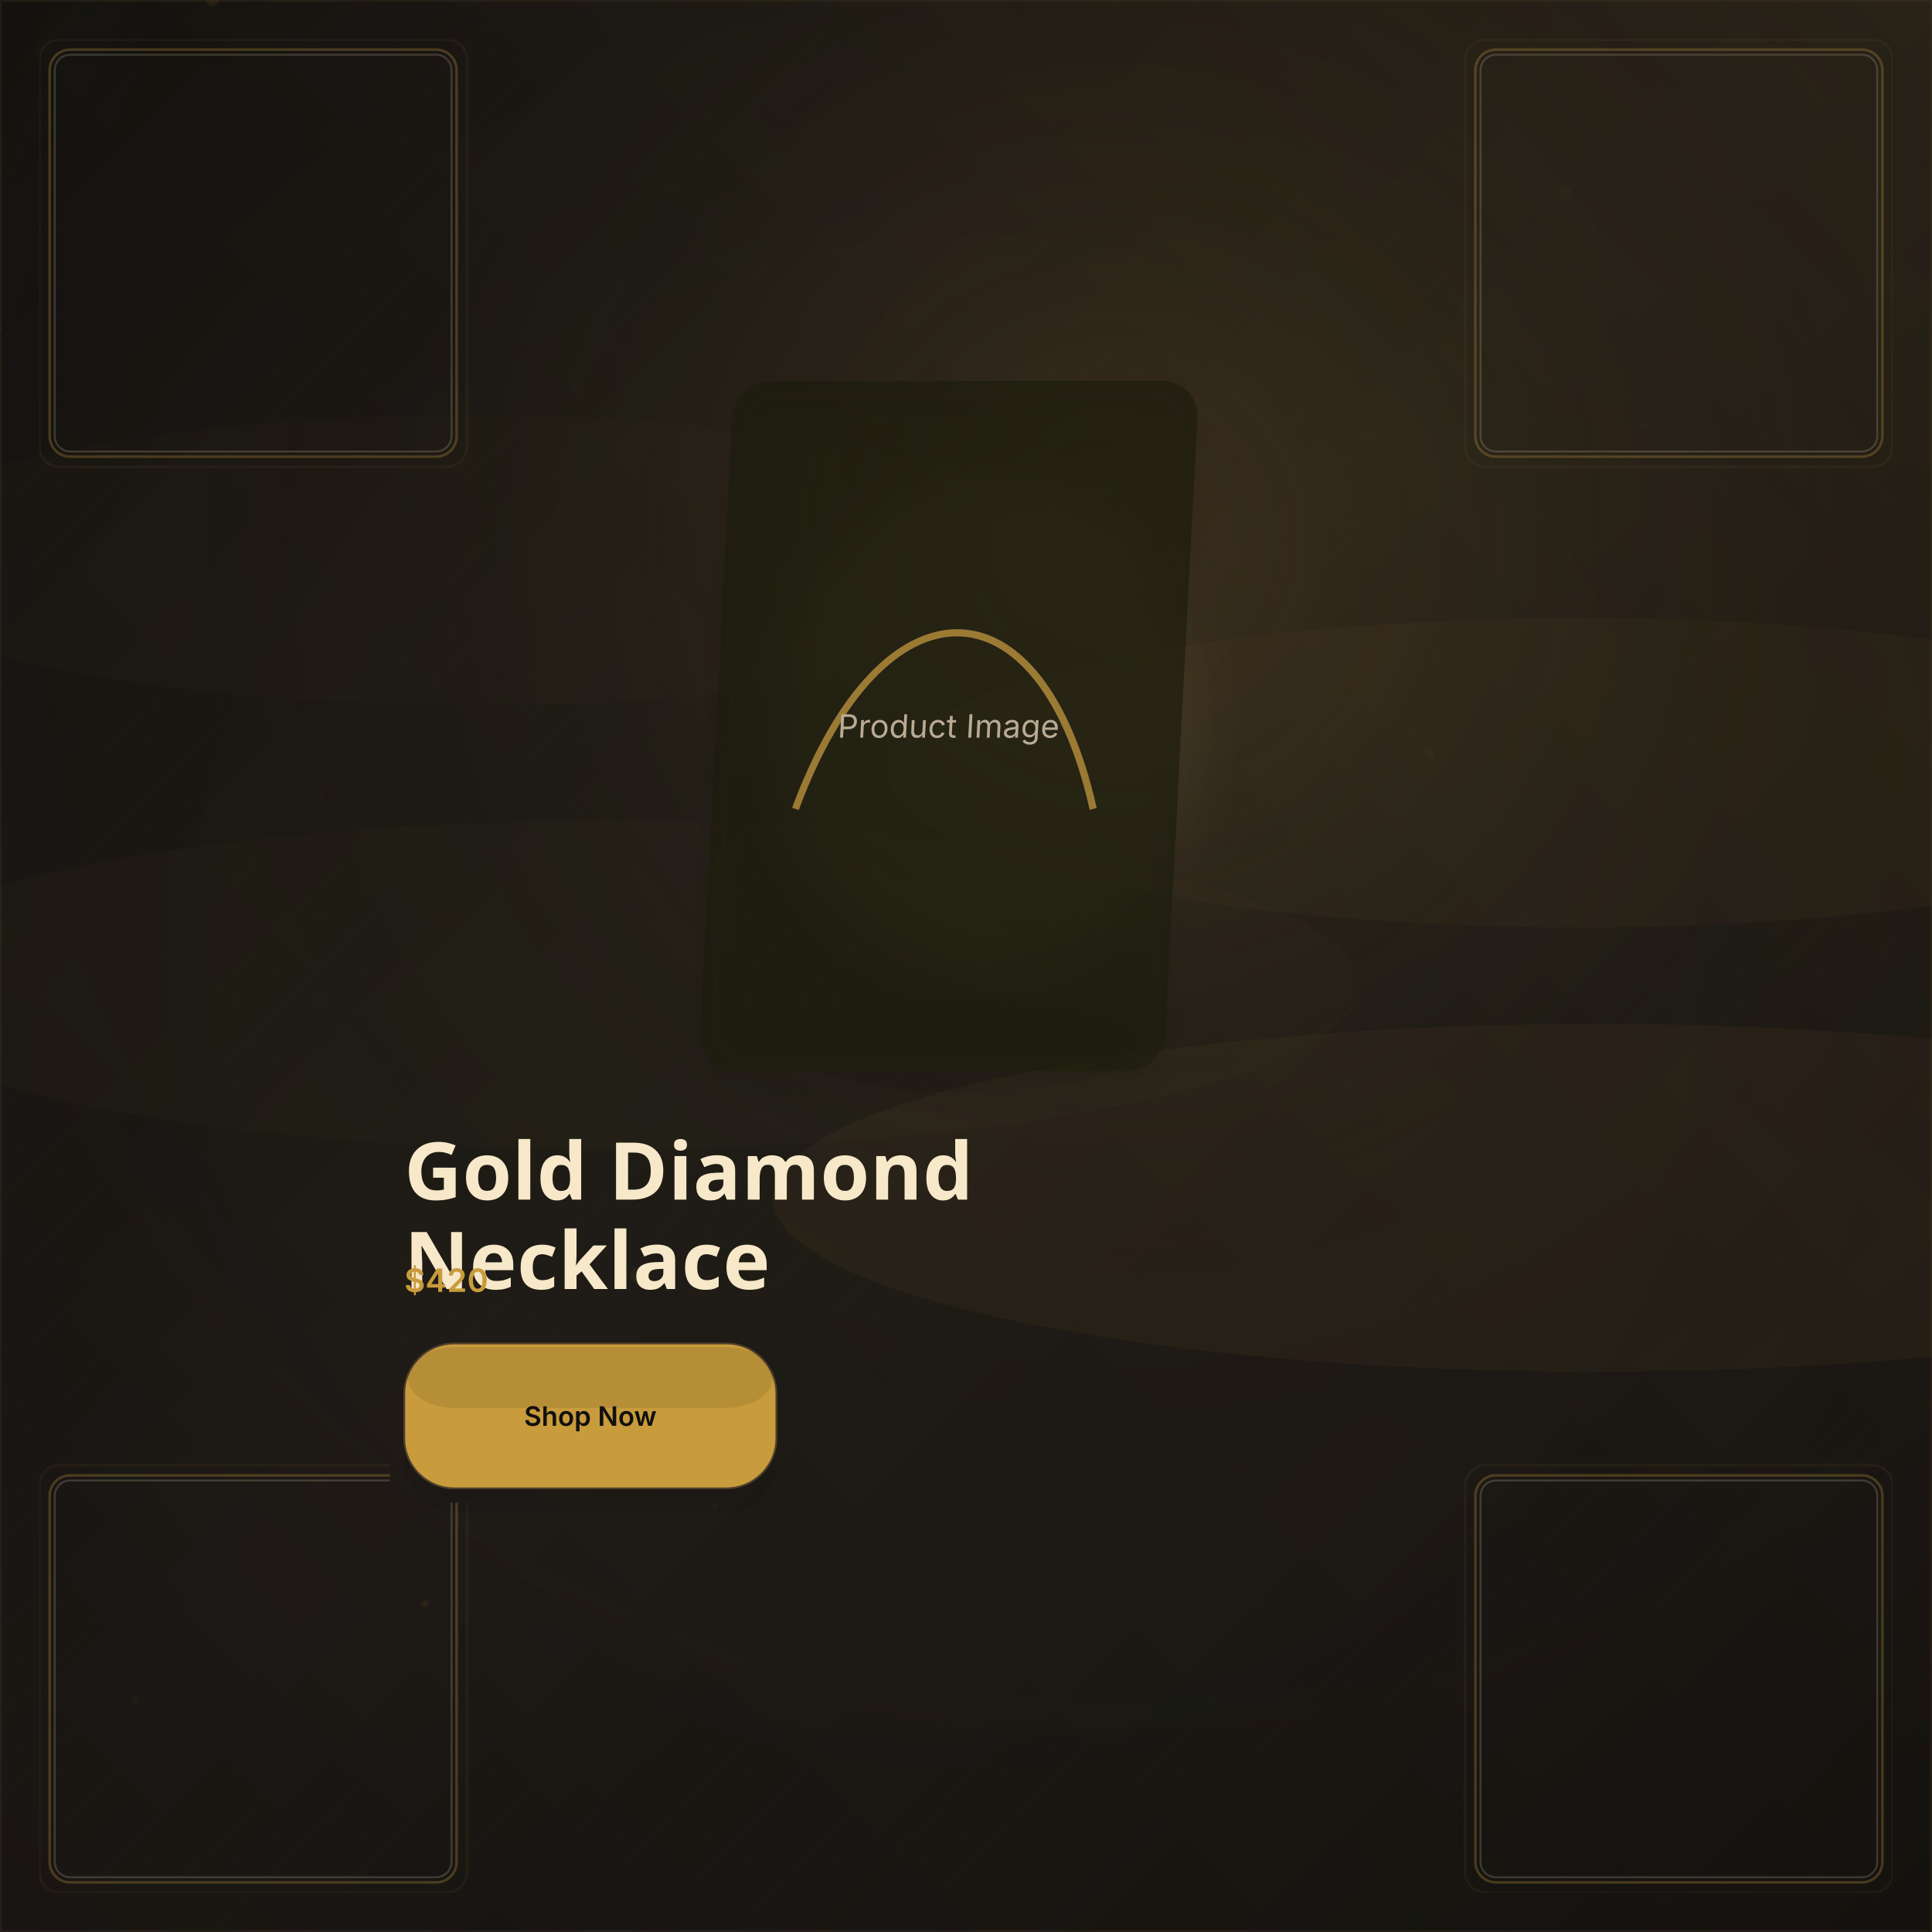
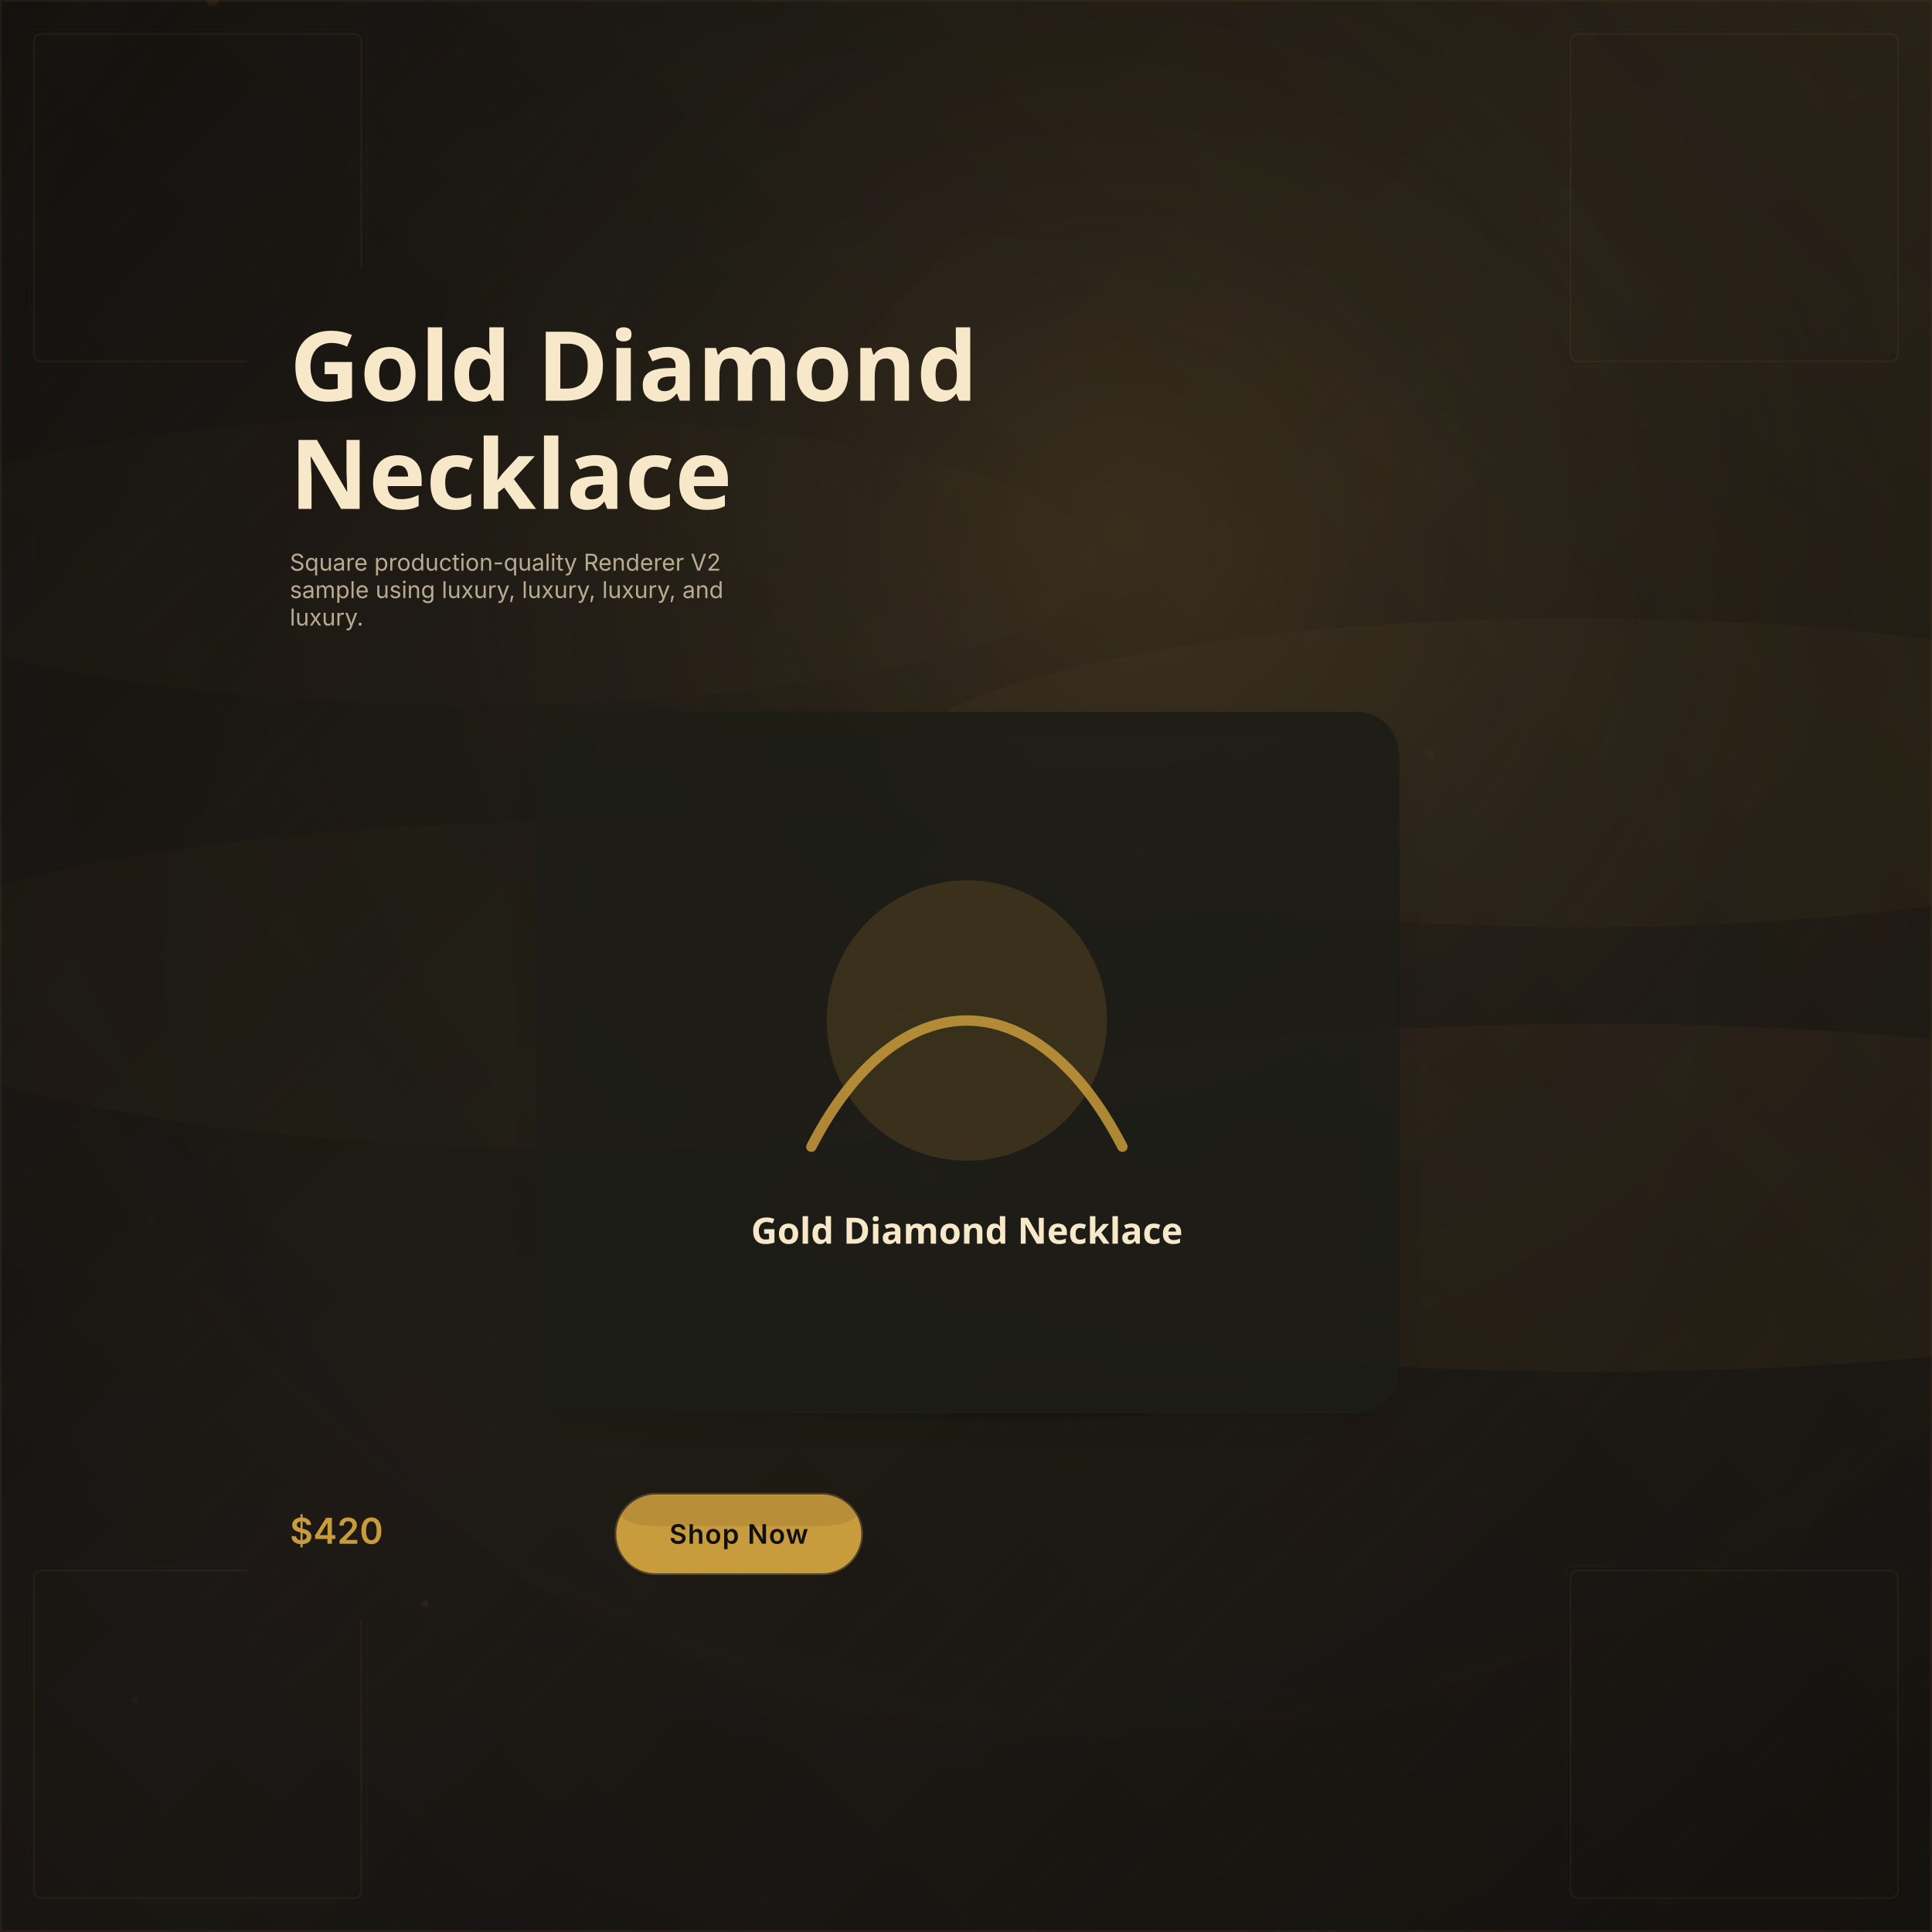
<svg xmlns="http://www.w3.org/2000/svg" width="1080" height="1080" viewBox="0 0 1080 1080" role="img">
  <defs>
    <linearGradient id="renderer2-bg-1" x1="0%" y1="0%" x2="100%" y2="100%">
      <stop offset="0%" stop-color="#11100E" />
      <stop offset="48%" stop-color="#1E1A16" />
      <stop offset="100%" stop-color="#11100E" />
    </linearGradient>
    <linearGradient id="renderer2-depth-2" x1="0%" y1="100%" x2="100%" y2="0%">
      <stop offset="0%" stop-color="#00000066" stop-opacity="0.22" />
      <stop offset="52%" stop-color="#6E5527" stop-opacity="0.08" />
      <stop offset="100%" stop-color="#C89B3C" stop-opacity="0.16" />
    </linearGradient>
    <radialGradient id="renderer2-light-3" cx="58%" cy="28%" r="68%">
      <stop offset="0%" stop-color="#6E5527" stop-opacity="0.52" />
      <stop offset="56%" stop-color="#1E1A16" stop-opacity="0.12" />
      <stop offset="100%" stop-color="#11100E" stop-opacity="0" />
    </radialGradient>
    <radialGradient id="renderer2-vignette-4" cx="50%" cy="50%" r="74%">
      <stop offset="45%" stop-color="#000000" stop-opacity="0" />
      <stop offset="100%" stop-color="#00000066" stop-opacity="0.33" />
    </radialGradient>
    <pattern id="renderer2-texture-5" width="48" height="48" patternUnits="userSpaceOnUse">
      <path d="M0 47 L48 1 M-12 12 L12 -12 M36 60 L60 36" stroke="#4E4029" stroke-width="1" opacity="0.1" />
      <circle cx="11" cy="17" r="1.2" fill="#6E5527" opacity="0.08" />
      <circle cx="35" cy="31" r="0.9" fill="#C89B3C" opacity="0.07" />
    </pattern>
    <mask id="renderer2-decoration-mask-6" maskUnits="userSpaceOnUse">
-       <rect x="22" y="22" width="1036" height="1036" fill="#ffffff" />
-       <rect x="419.58" y="239.43" width="240.84" height="348.84" rx="8.92" fill="#000000" />
-       <rect x="218" y="618" width="305" height="127.24" rx="8" fill="#000000" />
-       <rect x="218" y="675" width="224" height="57" rx="8" fill="#000000" />
-       <rect x="218" y="743" width="224" height="97" rx="8" fill="#000000" />
+       <rect x="16" y="16" width="1048" height="1048" fill="#ffffff" />
+       <rect x="247" y="349" width="586" height="489" rx="32" fill="#000000" />
+       <rect x="138" y="149" width="577" height="170" rx="24" fill="#000000" />
+       <rect x="138" y="283" width="577" height="96" rx="24" fill="#000000" />
+       <rect x="138" y="809" width="214" height="96" rx="24" fill="#000000" />
+       <rect x="320" y="809" width="260" height="96" rx="24" fill="#000000" />
    </mask>
    <clipPath id="renderer2-product-clip-7">
-       <rect x="409.95" y="220.81" width="260.11" height="386.08" rx="14.31" />
+       <rect x="299" y="398" width="483" height="392" rx="15.68" />
    </clipPath>
-     <filter id="renderer2-product-shadow-8" x="-55%" y="-55%" width="210%" height="220%">
-       <feDropShadow dx="0" dy="15.44" stdDeviation="8.32" flood-color="#00000066" flood-opacity="0.26" />
+     <filter id="renderer2-product-shadow-8" x="-30%" y="-30%" width="160%" height="160%">
+       <feDropShadow dx="0" dy="9.8" stdDeviation="12.08" flood-color="#00000066" flood-opacity="0.25" />
    </filter>
-     <filter id="renderer2-product-glow-9" x="-70%" y="-70%" width="240%" height="240%">
-       <feGaussianBlur stdDeviation="11.7" result="blur" />
-       <feColorMatrix in="blur" type="matrix" values="0 0 0 0 0.784 0 0 0 0 0.608 0 0 0 0 0.235 0 0 0 0.49 0" />
+     <filter id="renderer2-product-glow-9" x="-40%" y="-40%" width="180%" height="180%">
+       <feGaussianBlur stdDeviation="14.49" result="blur" />
+       <feColorMatrix in="blur" type="matrix" values="0 0 0 0 0.784 0 0 0 0 0.608 0 0 0 0 0.235 0 0 0 0.28 0" />
    </filter>
    <linearGradient id="renderer2-product-reflection-10" x1="0%" y1="0%" x2="0%" y2="100%">
-       <stop offset="0%" stop-color="#11100E" stop-opacity="0.24" />
+       <stop offset="0%" stop-color="#C89B3C" stop-opacity="0.18" />
      <stop offset="100%" stop-color="#11100E" stop-opacity="0" />
    </linearGradient>
  </defs>
-   <g data-background="luxury">
-     <rect x="0" y="0" width="1080" height="1080" fill="url(#renderer2-bg-1)" />
-     <rect x="0" y="0" width="1080" height="1080" fill="url(#renderer2-depth-2)" opacity="0.7" />
-     <ellipse cx="263.52" cy="313.2" rx="349.92" ry="81" fill="#6E5527" opacity="0.04" />
-     <ellipse cx="883.44" cy="432" rx="386.64" ry="86.4" fill="#C89B3C" opacity="0.05" />
-     <ellipse cx="336.96" cy="550.8" rx="423.36" ry="91.8" fill="#6E5527" opacity="0.05" />
-     <ellipse cx="892.08" cy="669.6" rx="460.08" ry="97.2" fill="#C89B3C" opacity="0.06" />
-     <rect x="0" y="0" width="1080" height="1080" fill="url(#renderer2-light-3)" opacity="0.62" />
-     <rect x="0" y="0" width="1080" height="1080" fill="url(#renderer2-texture-5)" opacity="0.19" />
-     <g data-background-particles="exclusive and refined">
-       <circle cx="0" cy="183.6" r="1.3" fill="#C89B3C" opacity="0.05" />
-       <circle cx="399.6" cy="842.4" r="2.05" fill="#6E5527" opacity="0.07" />
-       <circle cx="799.2" cy="421.2" r="2.8" fill="#6E5527" opacity="0.08" />
-       <circle cx="118.8" cy="0" r="3.55" fill="#C89B3C" opacity="0.1" />
-       <circle cx="518.4" cy="658.8" r="4.3" fill="#6E5527" opacity="0.05" />
-       <circle cx="918" cy="237.6" r="1.3" fill="#6E5527" opacity="0.07" />
-       <circle cx="237.6" cy="896.4" r="2.05" fill="#C89B3C" opacity="0.08" />
-       <circle cx="637.2" cy="475.2" r="2.8" fill="#6E5527" opacity="0.1" />
-       <circle cx="1036.8" cy="54" r="3.55" fill="#6E5527" opacity="0.05" />
-       <circle cx="356.4" cy="712.8" r="4.3" fill="#C89B3C" opacity="0.07" />
-       <circle cx="756" cy="291.6" r="1.3" fill="#6E5527" opacity="0.08" />
-       <circle cx="75.6" cy="950.4" r="2.05" fill="#6E5527" opacity="0.1" />
-       <circle cx="475.2" cy="529.2" r="2.8" fill="#C89B3C" opacity="0.05" />
-       <circle cx="874.8" cy="108" r="3.55" fill="#6E5527" opacity="0.07" />
-     </g>
-     <rect x="0" y="0" width="1080" height="1080" fill="#1E1A16" opacity="0.08" />
-     <rect x="0" y="0" width="1080" height="1080" fill="url(#renderer2-vignette-4)" />
-     <rect x="0" y="0" width="1080" height="1080" fill="none" stroke="#4E4029" stroke-width="2" opacity="0.24" />
-   </g>
-   <g data-product-position="close-up">
-     <ellipse cx="540" cy="583.72" rx="98.84" ry="27.03" fill="#00000066" opacity="0.14" />
-     <ellipse cx="552" cy="405.85" rx="119.65" ry="138.99" fill="#C89B3C" opacity="0.14" filter="url(#renderer2-product-glow-9)" />
-     <g transform="translate(12 -8) rotate(0 540 413.85) skewX(-3)" filter="url(#renderer2-product-shadow-8)">
-       <rect x="417.75" y="228.62" width="244.5" height="370.47" rx="16.91" fill="none" stroke="#4E4029" stroke-width="1" opacity="0.24" />
-       <rect x="409.95" y="220.81" width="260.11" height="386.08" rx="20.81" fill="#1E1A16" opacity="0.68" />
-       <path d="M 456.77 460.18 C 498.38 328.91, 586.82 328.91, 623.23 460.18" stroke="#C89B3C" stroke-width="4" fill="none" opacity="0.72" />
-       <text x="540" y="413.85" text-anchor="middle" dominant-baseline="middle" font-family="Inter" font-size="18" fill="#B9AB92">Product Image</text>
+   <g data-editor-layer="true" data-layer-id="background" data-layer-type="background" data-layer-label="Background" data-layer-x="0" data-layer-y="0" data-layer-width="1080" data-layer-height="1080">
+     <g data-background="luxury">
+       <rect x="0" y="0" width="1080" height="1080" fill="url(#renderer2-bg-1)" />
+       <rect x="0" y="0" width="1080" height="1080" fill="url(#renderer2-depth-2)" opacity="0.7" />
+       <ellipse cx="263.52" cy="313.2" rx="349.92" ry="81" fill="#6E5527" opacity="0.04" />
+       <ellipse cx="883.44" cy="432" rx="386.64" ry="86.4" fill="#C89B3C" opacity="0.05" />
+       <ellipse cx="336.96" cy="550.8" rx="423.36" ry="91.8" fill="#6E5527" opacity="0.05" />
+       <ellipse cx="892.08" cy="669.6" rx="460.08" ry="97.2" fill="#C89B3C" opacity="0.06" />
+       <rect x="0" y="0" width="1080" height="1080" fill="url(#renderer2-light-3)" opacity="0.62" />
+       <rect x="0" y="0" width="1080" height="1080" fill="url(#renderer2-texture-5)" opacity="0.19" />
+       <g data-background-particles="exclusive and refined">
+         <circle cx="0" cy="183.6" r="1.3" fill="#C89B3C" opacity="0.05" />
+         <circle cx="399.6" cy="842.4" r="2.05" fill="#6E5527" opacity="0.07" />
+         <circle cx="799.2" cy="421.2" r="2.8" fill="#6E5527" opacity="0.08" />
+         <circle cx="118.8" cy="0" r="3.55" fill="#C89B3C" opacity="0.1" />
+         <circle cx="518.4" cy="658.8" r="4.3" fill="#6E5527" opacity="0.05" />
+         <circle cx="918" cy="237.6" r="1.3" fill="#6E5527" opacity="0.07" />
+         <circle cx="237.6" cy="896.4" r="2.05" fill="#C89B3C" opacity="0.08" />
+         <circle cx="637.2" cy="475.2" r="2.8" fill="#6E5527" opacity="0.1" />
+         <circle cx="1036.8" cy="54" r="3.55" fill="#6E5527" opacity="0.05" />
+         <circle cx="356.4" cy="712.8" r="4.3" fill="#C89B3C" opacity="0.07" />
+         <circle cx="756" cy="291.6" r="1.3" fill="#6E5527" opacity="0.08" />
+         <circle cx="75.6" cy="950.4" r="2.05" fill="#6E5527" opacity="0.1" />
+         <circle cx="475.2" cy="529.2" r="2.8" fill="#C89B3C" opacity="0.05" />
+         <circle cx="874.8" cy="108" r="3.55" fill="#6E5527" opacity="0.07" />
+       </g>
+       <rect x="0" y="0" width="1080" height="1080" fill="#1E1A16" opacity="0.08" />
+       <rect x="0" y="0" width="1080" height="1080" fill="url(#renderer2-vignette-4)" />
+       <rect x="0" y="0" width="1080" height="1080" fill="none" stroke="#4E4029" stroke-width="2" opacity="0.24" />
    </g>
  </g>
-   <text x="226" y="670.61" text-anchor="start" font-family="Playfair Display" font-size="44.61" font-weight="600" fill="#F6E8C8" letter-spacing="0.2" paint-order="stroke" stroke="#F6E8C8" stroke-width="0">
-     <tspan x="226" dy="0">Gold Diamond</tspan>
-     <tspan x="226" dy="49.97">Necklace</tspan>
-   </text>
-   <text x="226" y="722.2" text-anchor="start" font-family="Inter" font-size="18" font-weight="600" fill="#C89B3C" letter-spacing="0.07">
-     <tspan x="226" dy="0">$420</tspan>
-   </text>
-   <g data-cta="Shop Now">
-     <rect x="226" y="763.96" width="208" height="81" rx="28" fill="#00000066" opacity="0.16" />
-     <rect x="226" y="751" width="208" height="81" rx="28" fill="#C89B3C" stroke="#4E4029" stroke-width="1" opacity="1" />
-     <rect x="228" y="753" width="204" height="34.02" rx="26" fill="#11100E" opacity="0.1" />
-     <text x="330" y="791.5" text-anchor="middle" dominant-baseline="middle" font-family="Inter" font-size="15" font-weight="600" fill="#11100E">Shop Now</text>
+   <g data-editor-layer="true" data-layer-id="product_image" data-layer-type="product_image" data-layer-label="Product Image" data-layer-x="283" data-layer-y="385" data-layer-width="514" data-layer-height="417">
+     <g data-product-position="close-up">
+       <ellipse cx="540.5" cy="778.24" rx="173.88" ry="15.68" fill="#00000066" opacity="0.17" />
+       <g filter="url(#renderer2-product-shadow-8)">
+         <rect x="299" y="398" width="483" height="392" rx="23.52" fill="#1E1A16" opacity="0.88" />
+         <circle cx="540.5" cy="570.48" r="78.4" fill="#C89B3C" opacity="0.16" />
+         <path d="M 453.56 641.04 C 501.86 546.96, 579.14 546.96, 627.44 641.04" stroke="#C89B3C" stroke-width="5.8" stroke-linecap="round" fill="none" opacity="0.85" />
+         <text x="540.5" y="688.08" text-anchor="middle" dominant-baseline="middle" font-family="Playfair Display" font-size="20.29" font-weight="600" fill="#F6E8C8">Gold Diamond Necklace</text>
+       </g>
+     </g>
  </g>
-   <g opacity="0.42" data-decoration="luxury" data-layering="stacked" mask="url(#renderer2-decoration-mask-6)">
-     <g data-decoration-region="0" data-placement="frame">
-       <rect x="22" y="22" width="239" height="239" fill="none" stroke="#6E5527" stroke-width="1.43" rx="11.47" opacity="0.32" />
-       <rect x="27.74" y="27.74" width="227.53" height="227.53" fill="none" stroke="#C89B3C" stroke-width="1.43" rx="11.47" opacity="0.68" />
-       <rect x="30.6" y="30.6" width="221.79" height="221.79" fill="none" stroke="#F6E8C8" stroke-width="1.08" rx="8.6" opacity="0.42" />
+   <g data-editor-layer="true" data-layer-id="headline" data-layer-type="headline" data-layer-label="Headline" data-layer-x="162" data-layer-y="173" data-layer-width="529" data-layer-height="122">
+     <text x="162" y="224" text-anchor="start" font-family="Playfair Display" font-size="54" font-weight="600" fill="#F6E8C8" letter-spacing="0.2" paint-order="stroke" stroke="#F6E8C8" stroke-width="0">
+       <tspan x="162" dy="0">Gold Diamond</tspan>
+       <tspan x="162" dy="60.48">Necklace</tspan>
+     </text>
+   </g>
+   <g data-editor-layer="true" data-layer-id="description" data-layer-type="description" data-layer-label="Description" data-layer-x="162" data-layer-y="307" data-layer-width="529" data-layer-height="48">
+     <text x="162" y="319" text-anchor="start" font-family="Inter" font-size="13" font-weight="400" fill="#B9AB92">
+       <tspan x="162" dy="0">Square production-quality Renderer V2</tspan>
+       <tspan x="162" dy="15.34">sample using luxury, luxury, luxury, and</tspan>
+       <tspan x="162" dy="15.34">luxury.</tspan>
+     </text>
+   </g>
+   <g data-editor-layer="true" data-layer-id="price" data-layer-type="price" data-layer-label="Price" data-layer-x="162" data-layer-y="833" data-layer-width="166" data-layer-height="48">
+     <text x="162" y="863" text-anchor="start" font-family="Inter" font-size="20" font-weight="600" fill="#C89B3C" letter-spacing="0.07">
+       <tspan x="162" dy="0">$420</tspan>
+     </text>
+   </g>
+   <g data-editor-layer="true" data-layer-id="cta" data-layer-type="cta" data-layer-label="CTA" data-layer-x="344" data-layer-y="833" data-layer-width="212" data-layer-height="48">
+     <g data-cta="Shop Now">
+       <rect x="344" y="837.5" width="138" height="45" rx="22.5" fill="#00000066" opacity="0.14" />
+       <rect x="344" y="835" width="138" height="45" rx="22.5" fill="#C89B3C" stroke="#4E4029" stroke-width="1" opacity="1" />
+       <rect x="346" y="836" width="134" height="17.1" rx="20.5" fill="#11100E" opacity="0.09" />
+       <text x="413" y="857.5" text-anchor="middle" dominant-baseline="central" font-family="Inter" font-size="15" font-weight="600" fill="#11100E" letter-spacing="0.5">Shop Now</text>
    </g>
-     <g data-decoration-region="1" data-placement="frame">
-       <rect x="819" y="22" width="239" height="239" fill="none" stroke="#6E5527" stroke-width="1.43" rx="11.47" opacity="0.32" />
-       <rect x="824.74" y="27.74" width="227.53" height="227.53" fill="none" stroke="#C89B3C" stroke-width="1.43" rx="11.47" opacity="0.68" />
-       <rect x="827.6" y="30.6" width="221.79" height="221.79" fill="none" stroke="#F6E8C8" stroke-width="1.08" rx="8.6" opacity="0.42" />
-     </g>
-     <g data-decoration-region="2" data-placement="frame">
-       <rect x="22" y="819" width="239" height="239" fill="none" stroke="#6E5527" stroke-width="1.43" rx="11.47" opacity="0.32" />
-       <rect x="27.74" y="824.74" width="227.53" height="227.53" fill="none" stroke="#C89B3C" stroke-width="1.43" rx="11.47" opacity="0.68" />
-       <rect x="30.6" y="827.6" width="221.79" height="221.79" fill="none" stroke="#F6E8C8" stroke-width="1.08" rx="8.6" opacity="0.42" />
-     </g>
-     <g data-decoration-region="3" data-placement="frame">
-       <rect x="819" y="819" width="239" height="239" fill="none" stroke="#6E5527" stroke-width="1.43" rx="11.47" opacity="0.32" />
-       <rect x="824.74" y="824.74" width="227.53" height="227.53" fill="none" stroke="#C89B3C" stroke-width="1.43" rx="11.47" opacity="0.68" />
-       <rect x="827.6" y="827.6" width="221.79" height="221.79" fill="none" stroke="#F6E8C8" stroke-width="1.08" rx="8.6" opacity="0.42" />
+   </g>
+   <g data-editor-layer="true" data-layer-id="decorations" data-layer-type="decoration" data-layer-label="Decorations" data-layer-x="16" data-layer-y="16" data-layer-width="1048" data-layer-height="1048">
+     <g opacity="0.25" data-decoration="luxury" data-layering="stacked" mask="url(#renderer2-decoration-mask-6)">
+       <g data-decoration-region="0" data-placement="frame">
+         <rect x="16" y="16" width="189" height="189" fill="none" stroke="#6E5527" stroke-width="1" rx="4" opacity="0.16" />
+         <rect x="19" y="19" width="183" height="183" fill="none" stroke="#C89B3C" stroke-width="1" rx="4" opacity="0.28" />
+       </g>
+       <g data-decoration-region="1" data-placement="frame">
+         <rect x="875" y="16" width="189" height="189" fill="none" stroke="#6E5527" stroke-width="1" rx="4" opacity="0.16" />
+         <rect x="878" y="19" width="183" height="183" fill="none" stroke="#C89B3C" stroke-width="1" rx="4" opacity="0.28" />
+       </g>
+       <g data-decoration-region="2" data-placement="frame">
+         <rect x="16" y="875" width="189" height="189" fill="none" stroke="#6E5527" stroke-width="1" rx="4" opacity="0.16" />
+         <rect x="19" y="878" width="183" height="183" fill="none" stroke="#C89B3C" stroke-width="1" rx="4" opacity="0.28" />
+       </g>
+       <g data-decoration-region="3" data-placement="frame">
+         <rect x="875" y="875" width="189" height="189" fill="none" stroke="#6E5527" stroke-width="1" rx="4" opacity="0.16" />
+         <rect x="878" y="878" width="183" height="183" fill="none" stroke="#C89B3C" stroke-width="1" rx="4" opacity="0.28" />
+       </g>
    </g>
  </g>
</svg>
